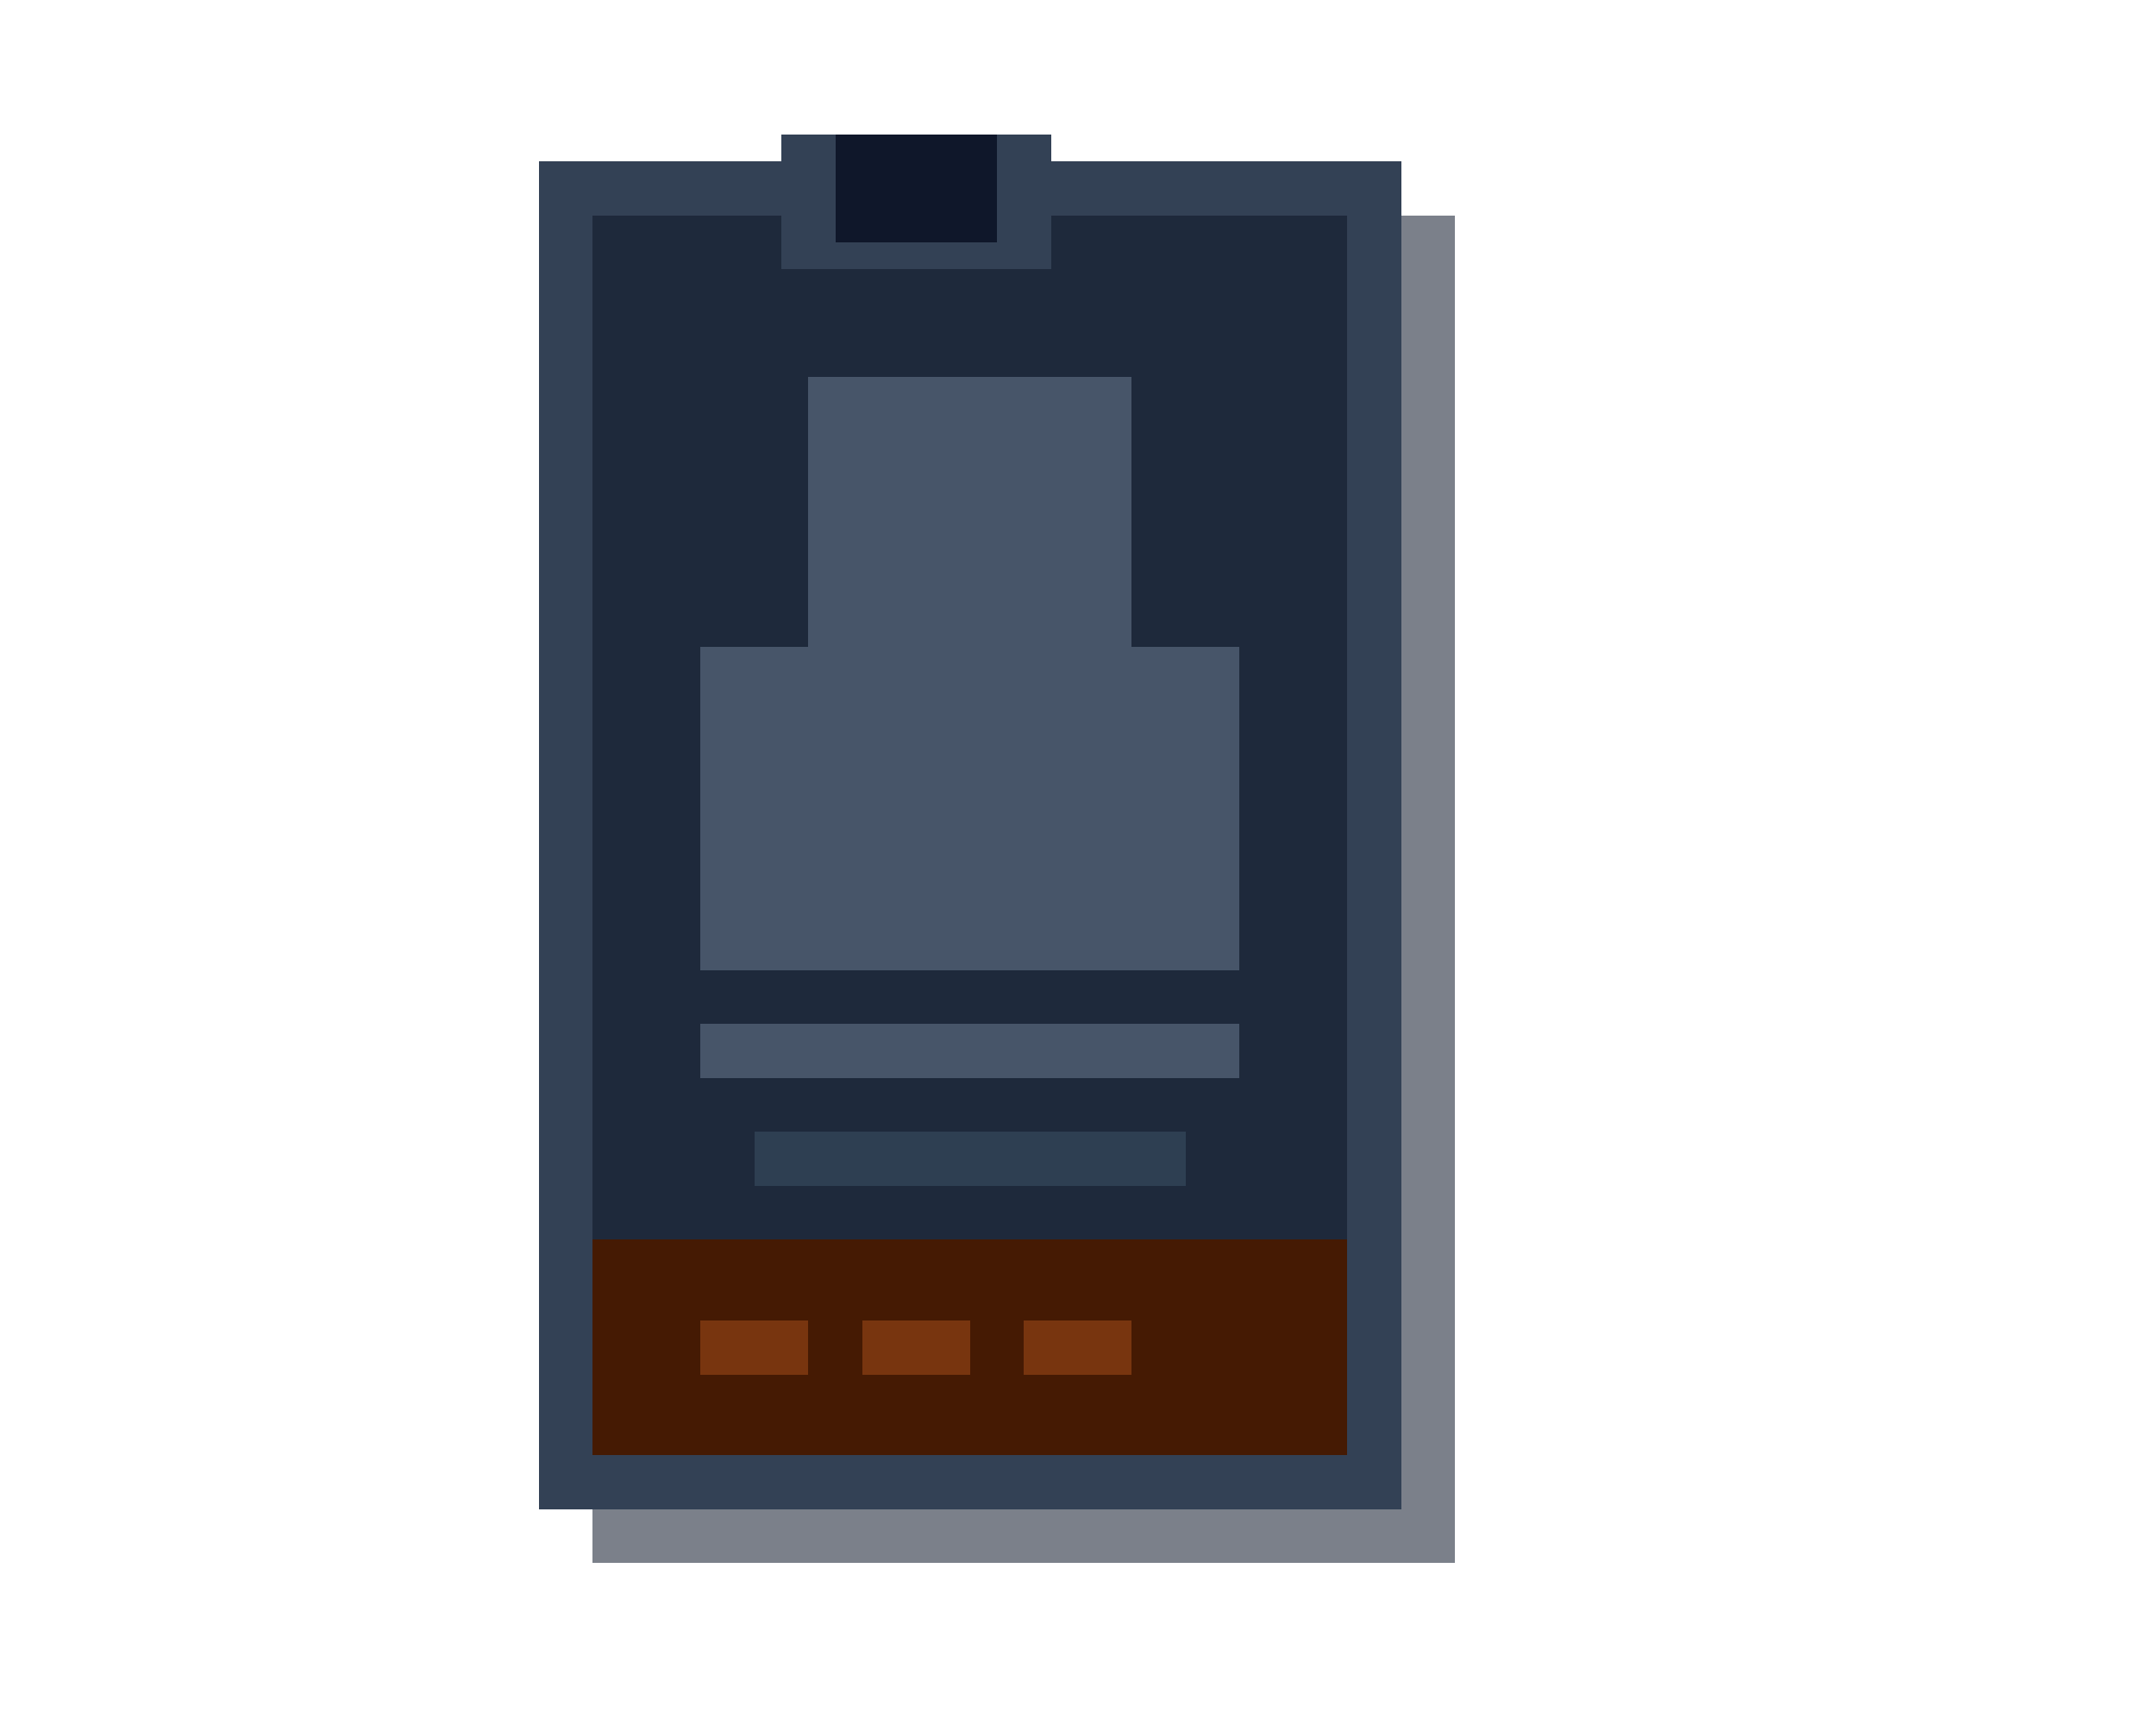
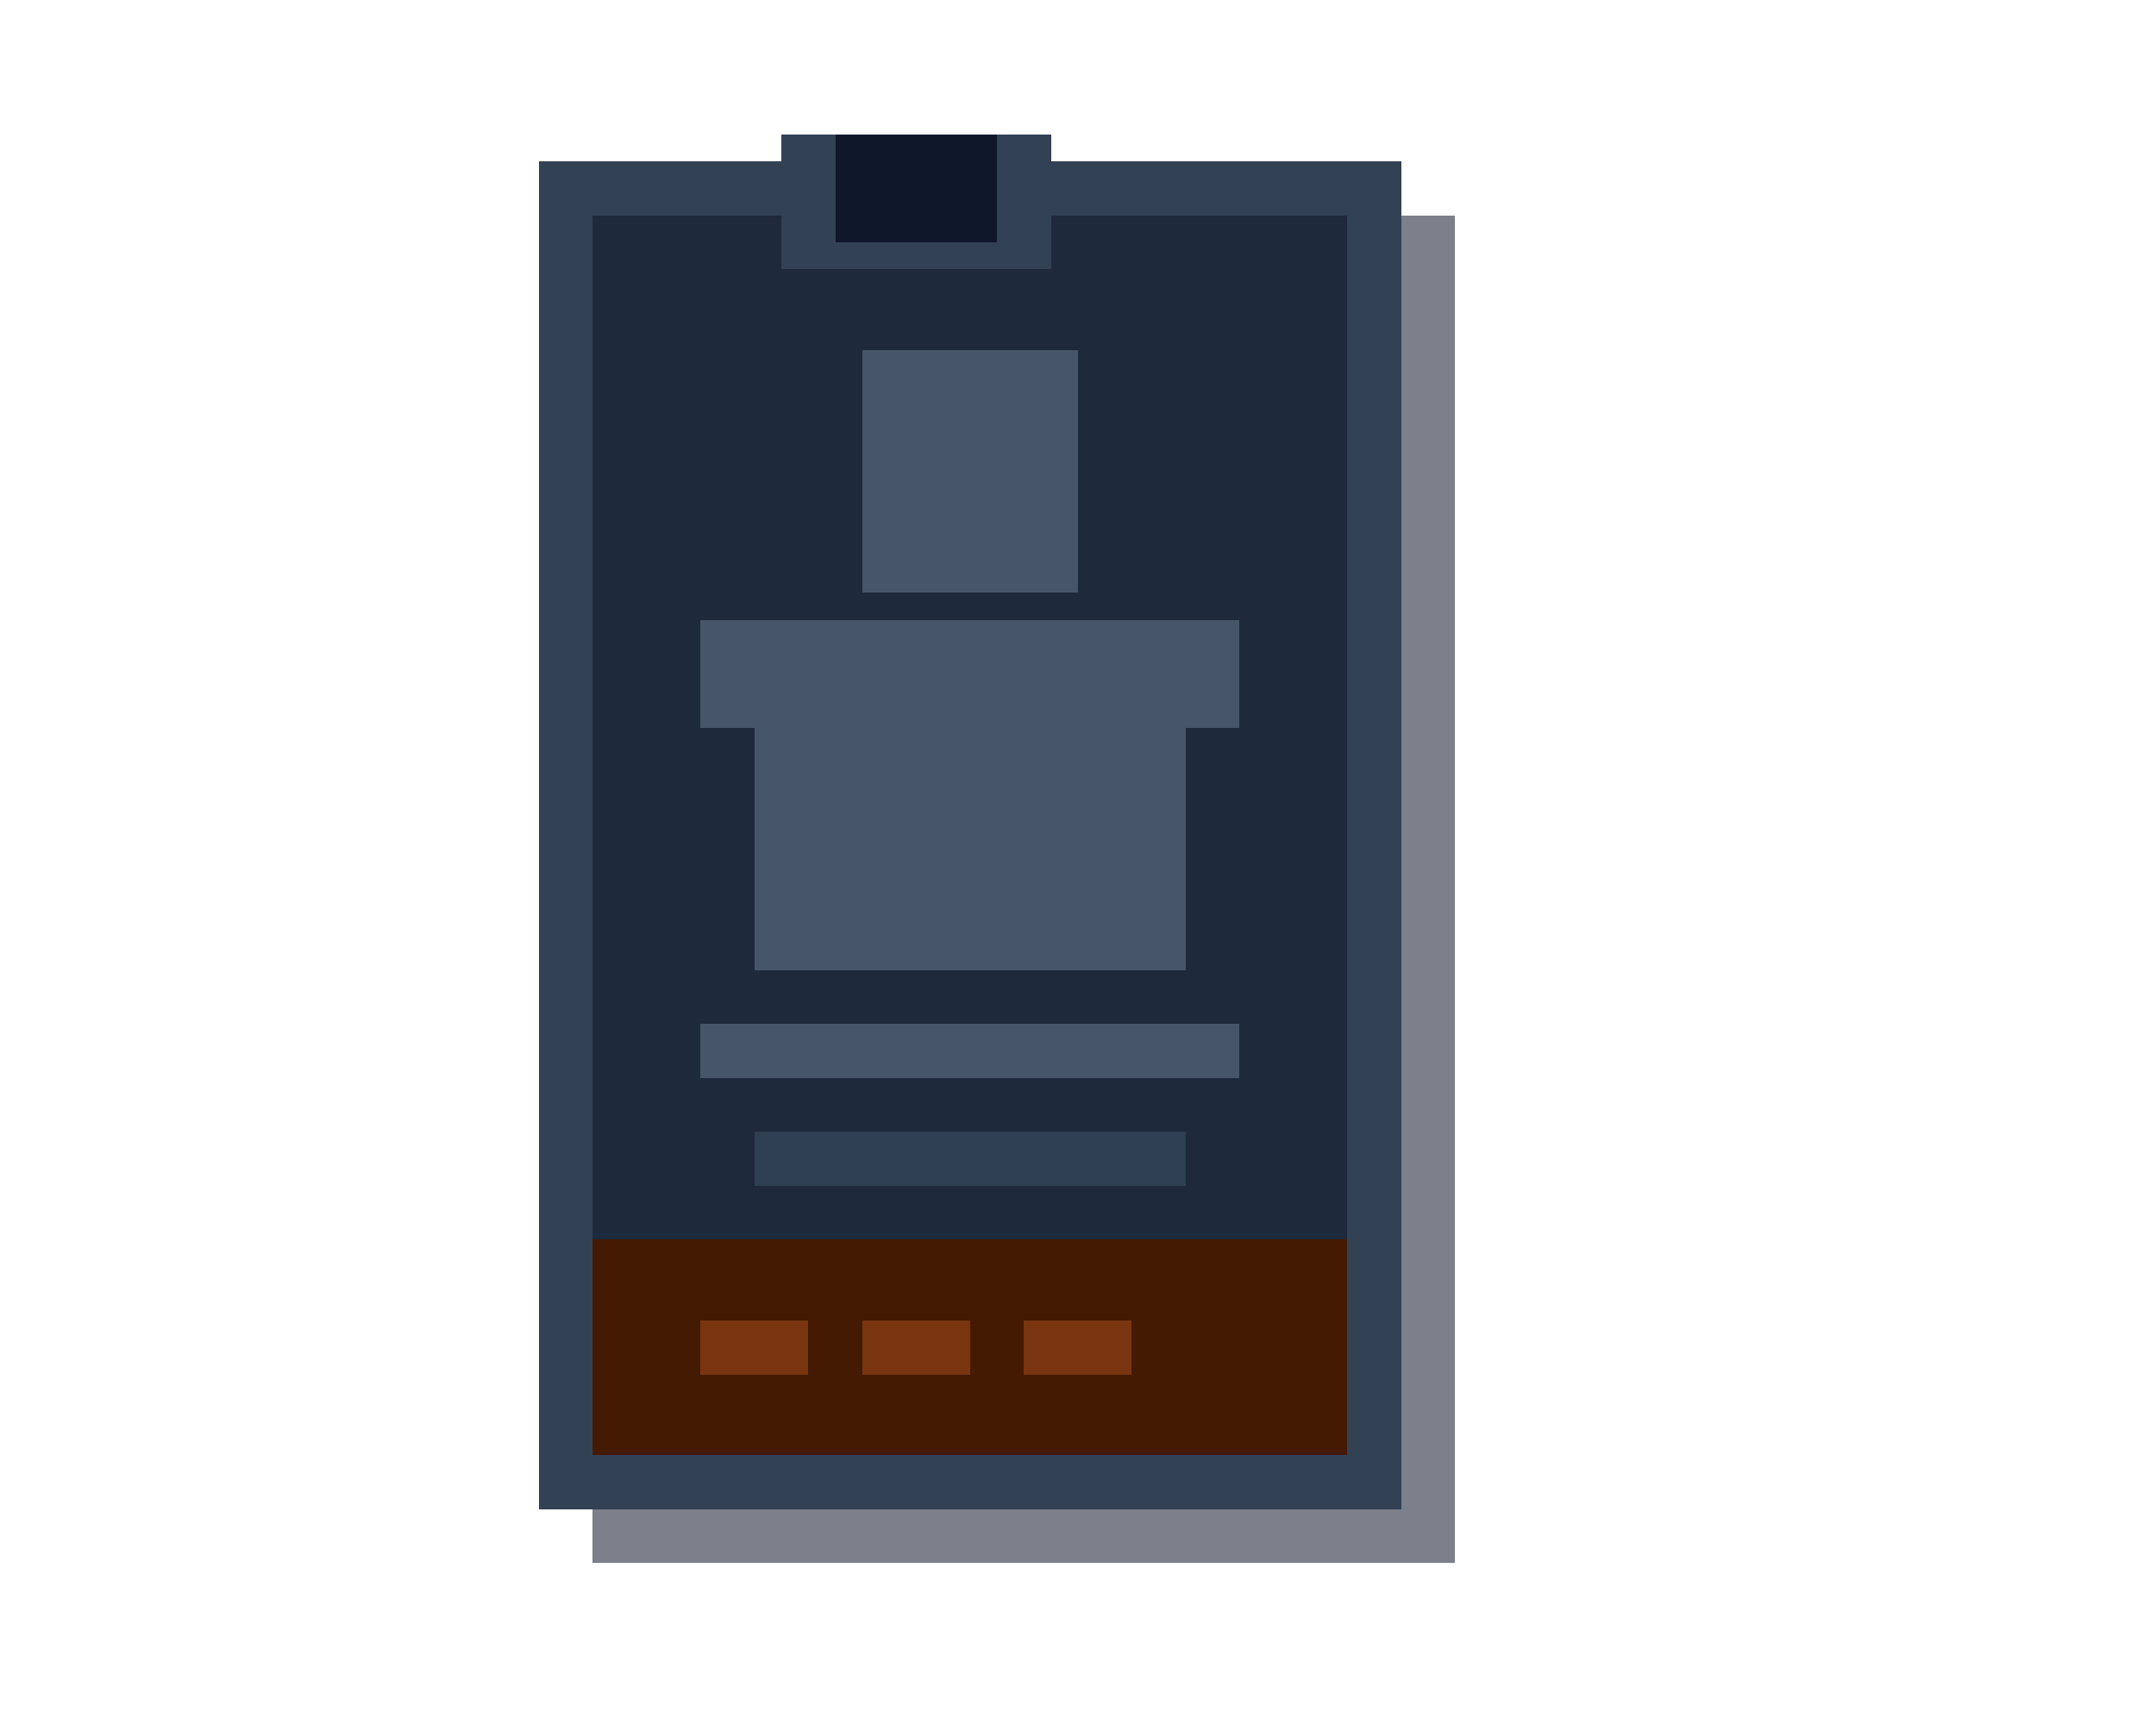
<svg xmlns="http://www.w3.org/2000/svg" viewBox="0 0 80 64" role="img" aria-label="Blank ID badge with empty amber identity strip — no issuer record registered yet">
  <defs>
    <style>
    .bdr{fill:#334155}.card{fill:#1E293B}.body{fill:#475569}
    .dim{fill:#2E3F52}.key-bg{fill:#451A03}.key-dim{fill:#78350F}.dark{fill:#0F172A}
  </style>
  </defs>
  <rect x="22" y="8" width="32" height="50" class="dark" opacity="0.55" shape-rendering="crispEdges" />
  <rect x="20" y="6" width="32" height="50" class="bdr" shape-rendering="crispEdges" />
  <rect x="22" y="8" width="28" height="46" class="card" shape-rendering="crispEdges" />
  <rect x="29" y="5" width="10" height="5" class="bdr" shape-rendering="crispEdges" />
  <rect x="31" y="5" width="6" height="4" class="dark" shape-rendering="crispEdges" />
-   <rect x="30" y="14" width="12" height="10" class="body" shape-rendering="crispEdges" />
-   <rect x="26" y="24" width="20" height="12" class="body" shape-rendering="crispEdges" />
+   <rect x="32" y="13" width="8" height="9" class="body" shape-rendering="crispEdges" />
+   <rect x="26" y="23" width="20" height="4" class="body" shape-rendering="crispEdges" />
+   <rect x="28" y="27" width="16" height="9" class="body" shape-rendering="crispEdges" />
  <rect x="26" y="38" width="20" height="2" class="body" shape-rendering="crispEdges" />
  <rect x="28" y="42" width="16" height="2" class="dim" shape-rendering="crispEdges" />
  <rect x="22" y="46" width="28" height="8" class="key-bg" shape-rendering="crispEdges" />
  <rect x="26" y="49" width="4" height="2" class="key-dim" shape-rendering="crispEdges" />
  <rect x="32" y="49" width="4" height="2" class="key-dim" shape-rendering="crispEdges" />
  <rect x="38" y="49" width="4" height="2" class="key-dim" shape-rendering="crispEdges" />
</svg>
